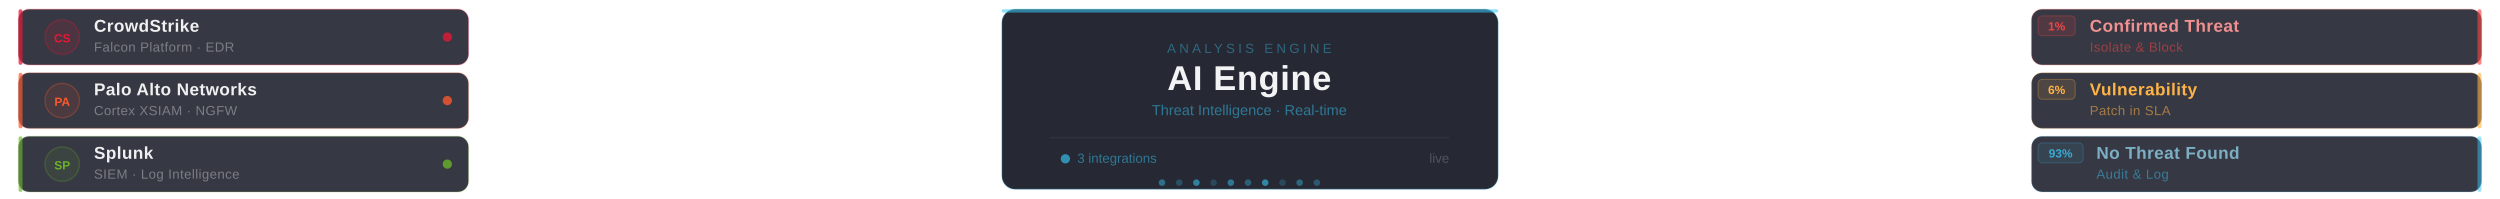
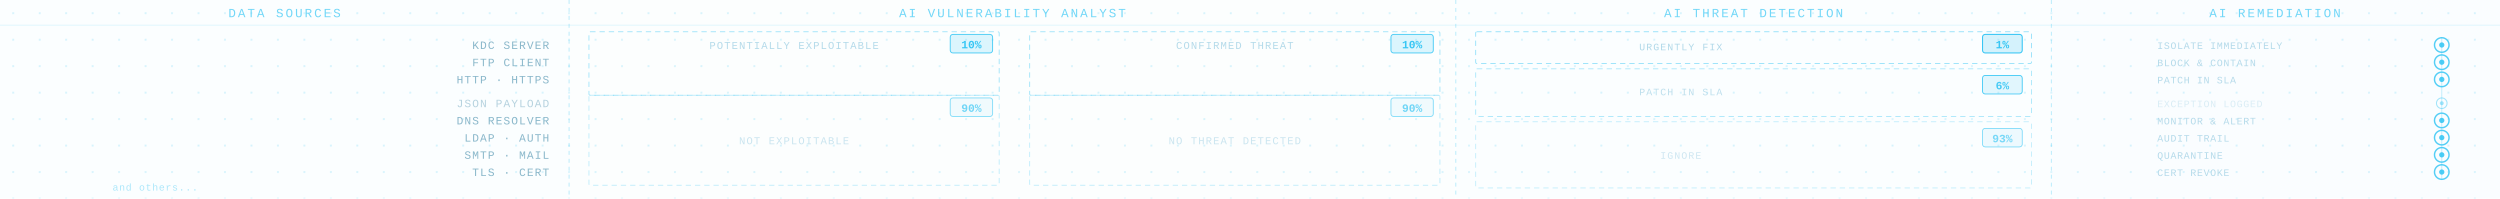
<svg xmlns="http://www.w3.org/2000/svg" viewBox="0 0 1889 150" fill="none">
-   <rect x="14" y="7" width="340" height="42" rx="8" fill="rgba(10,13,26,0.82)" stroke="rgba(227,24,55,0.22)" stroke-width="1" />
-   <rect x="14" y="7" width="3" height="42" rx="1.5" fill="rgba(227,24,55,0.75)" />
-   <circle cx="47" cy="28" r="13" fill="rgba(227,24,55,0.13)" stroke="rgba(227,24,55,0.32)" stroke-width="1" />
-   <text x="47" y="32" text-anchor="middle" font-family="'HelveticaNeue','Helvetica Neue',Arial,sans-serif" font-size="9" font-weight="700" fill="#E31837">CS</text>
-   <text x="71" y="24" font-family="'HelveticaNeue','Helvetica Neue',Arial,sans-serif" font-size="13" font-weight="600" fill="#EFF0F0" letter-spacing="0.3">CrowdStrike</text>
-   <text x="71" y="39" font-family="'HelveticaNeue','Helvetica Neue',Arial,sans-serif" font-size="10" fill="rgba(239,240,240,0.38)" letter-spacing="0.3">Falcon Platform · EDR</text>
-   <circle cx="338" cy="28" r="3.5" fill="#E31837" opacity="0.80" />
-   <rect x="14" y="55" width="340" height="42" rx="8" fill="rgba(10,13,26,0.82)" stroke="rgba(250,88,45,0.20)" stroke-width="1" />
-   <rect x="14" y="55" width="3" height="42" rx="1.5" fill="rgba(250,88,45,0.70)" />
-   <circle cx="47" cy="76" r="13" fill="rgba(250,88,45,0.11)" stroke="rgba(250,88,45,0.30)" stroke-width="1" />
-   <text x="47" y="80" text-anchor="middle" font-family="'HelveticaNeue','Helvetica Neue',Arial,sans-serif" font-size="9" font-weight="700" fill="#FA582D">PA</text>
-   <text x="71" y="72" font-family="'HelveticaNeue','Helvetica Neue',Arial,sans-serif" font-size="13" font-weight="600" fill="#EFF0F0" letter-spacing="0.3">Palo Alto Networks</text>
-   <text x="71" y="87" font-family="'HelveticaNeue','Helvetica Neue',Arial,sans-serif" font-size="10" fill="rgba(239,240,240,0.38)" letter-spacing="0.3">Cortex XSIAM · NGFW</text>
-   <circle cx="338" cy="76" r="3.5" fill="#FA582D" opacity="0.80" />
-   <rect x="14" y="103" width="340" height="42" rx="8" fill="rgba(10,13,26,0.82)" stroke="rgba(107,178,45,0.18)" stroke-width="1" />
-   <rect x="14" y="103" width="3" height="42" rx="1.5" fill="rgba(107,178,45,0.65)" />
-   <circle cx="47" cy="124" r="13" fill="rgba(107,178,45,0.10)" stroke="rgba(107,178,45,0.26)" stroke-width="1" />
-   <text x="47" y="128" text-anchor="middle" font-family="'HelveticaNeue','Helvetica Neue',Arial,sans-serif" font-size="9" font-weight="700" fill="#6BB22D">SP</text>
-   <text x="71" y="120" font-family="'HelveticaNeue','Helvetica Neue',Arial,sans-serif" font-size="13" font-weight="600" fill="#EFF0F0" letter-spacing="0.3">Splunk</text>
-   <text x="71" y="135" font-family="'HelveticaNeue','Helvetica Neue',Arial,sans-serif" font-size="10" fill="rgba(239,240,240,0.38)" letter-spacing="0.3">SIEM · Log Intelligence</text>
-   <circle cx="338" cy="124" r="3.5" fill="#6BB22D" opacity="0.80" />
-   <rect x="757" y="7" width="375" height="136" rx="10" fill="rgba(10,13,26,0.88)" stroke="rgba(55,198,244,0.18)" stroke-width="1.2" />
-   <rect x="757" y="7" width="375" height="2.5" rx="1" fill="rgba(55,198,244,0.55)" />
-   <text x="944" y="40" text-anchor="middle" font-family="'HelveticaNeue','Helvetica Neue',Arial,sans-serif" font-size="10" fill="rgba(55,198,244,0.40)" letter-spacing="2.5">ANALYSIS ENGINE</text>
-   <text x="944" y="68" text-anchor="middle" font-family="'HelveticaNeue','Helvetica Neue',Arial,sans-serif" font-size="26" font-weight="600" fill="#F1F3F5" letter-spacing="0.5">AI Engine</text>
-   <text x="944" y="87" text-anchor="middle" font-family="'HelveticaNeue','Helvetica Neue',Arial,sans-serif" font-size="11" fill="rgba(55,198,244,0.50)">Threat Intelligence · Real-time</text>
-   <line x1="793" y1="104" x2="1095" y2="104" stroke="rgba(255,255,255,0.05)" stroke-width="1" />
-   <circle cx="805" cy="120" r="3.5" fill="#37c6f4" opacity="0.65" />
-   <text x="814" y="123" font-family="'HelveticaNeue','Helvetica Neue',Arial,sans-serif" font-size="10" fill="rgba(55,198,244,0.50)">3 integrations</text>
-   <text x="1095" y="123" text-anchor="end" font-family="'HelveticaNeue','Helvetica Neue',Arial,sans-serif" font-size="10" fill="rgba(255,255,255,0.20)">live</text>
-   <circle cx="878" cy="138" r="2.5" fill="rgba(55,198,244,0.45)" />
-   <circle cx="891" cy="138" r="2.5" fill="rgba(55,198,244,0.25)" />
-   <circle cx="904" cy="138" r="2.5" fill="rgba(55,198,244,0.55)" />
-   <circle cx="917" cy="138" r="2.5" fill="rgba(55,198,244,0.20)" />
-   <circle cx="930" cy="138" r="2.5" fill="rgba(55,198,244,0.50)" />
-   <circle cx="943" cy="138" r="2.5" fill="rgba(55,198,244,0.35)" />
-   <circle cx="956" cy="138" r="2.5" fill="rgba(55,198,244,0.60)" />
-   <circle cx="969" cy="138" r="2.5" fill="rgba(55,198,244,0.20)" />
-   <circle cx="982" cy="138" r="2.5" fill="rgba(55,198,244,0.40)" />
-   <circle cx="995" cy="138" r="2.5" fill="rgba(55,198,244,0.30)" />
-   <rect x="1535" y="7" width="340" height="42" rx="8" fill="rgba(10,13,26,0.82)" stroke="rgba(240,69,69,0.18)" stroke-width="1" />
-   <rect x="1872" y="7" width="3" height="42" rx="1.5" fill="rgba(240,69,69,0.65)" />
-   <rect x="1540" y="12" width="28" height="15" rx="3" fill="rgba(240,69,69,0.14)" stroke="rgba(240,69,69,0.30)" stroke-width="0.8" />
-   <text x="1554" y="23" text-anchor="middle" font-family="'HelveticaNeue','Helvetica Neue',Arial,sans-serif" font-size="9" font-weight="700" fill="#f04545">1%</text>
-   <text x="1579" y="24" font-family="'HelveticaNeue','Helvetica Neue',Arial,sans-serif" font-size="13" font-weight="600" fill="#f09090" letter-spacing="0.3">Confirmed Threat</text>
-   <text x="1579" y="39" font-family="'HelveticaNeue','Helvetica Neue',Arial,sans-serif" font-size="10" fill="rgba(240,69,69,0.55)" letter-spacing="0.3">Isolate &amp; Block</text>
-   <rect x="1535" y="55" width="340" height="42" rx="8" fill="rgba(10,13,26,0.82)" stroke="rgba(255,179,71,0.16)" stroke-width="1" />
-   <rect x="1872" y="55" width="3" height="42" rx="1.5" fill="rgba(255,179,71,0.60)" />
-   <rect x="1540" y="60" width="28" height="15" rx="3" fill="rgba(255,179,71,0.12)" stroke="rgba(255,179,71,0.28)" stroke-width="0.8" />
-   <text x="1554" y="71" text-anchor="middle" font-family="'HelveticaNeue','Helvetica Neue',Arial,sans-serif" font-size="9" font-weight="700" fill="#ffb347">6%</text>
-   <text x="1579" y="72" font-family="'HelveticaNeue','Helvetica Neue',Arial,sans-serif" font-size="13" font-weight="600" fill="#ffb347" letter-spacing="0.3">Vulnerability</text>
-   <text x="1579" y="87" font-family="'HelveticaNeue','Helvetica Neue',Arial,sans-serif" font-size="10" fill="rgba(255,179,71,0.55)" letter-spacing="0.3">Patch in SLA</text>
-   <rect x="1535" y="103" width="340" height="42" rx="8" fill="rgba(10,13,26,0.82)" stroke="rgba(55,198,244,0.14)" stroke-width="1" />
-   <rect x="1872" y="103" width="3" height="42" rx="1.5" fill="rgba(55,198,244,0.50)" />
-   <rect x="1540" y="108" width="34" height="15" rx="3" fill="rgba(55,198,244,0.08)" stroke="rgba(55,198,244,0.22)" stroke-width="0.8" />
-   <text x="1557" y="119" text-anchor="middle" font-family="'HelveticaNeue','Helvetica Neue',Arial,sans-serif" font-size="9" font-weight="700" fill="#37c6f4" opacity="0.80">93%</text>
-   <text x="1584" y="120" font-family="'HelveticaNeue','Helvetica Neue',Arial,sans-serif" font-size="13" font-weight="600" fill="#7dafc4" letter-spacing="0.3">No Threat Found</text>
-   <text x="1584" y="135" font-family="'HelveticaNeue','Helvetica Neue',Arial,sans-serif" font-size="10" fill="rgba(55,198,244,0.48)" letter-spacing="0.3">Audit &amp; Log</text>
+   <defs>
+     <pattern id="dotGrid" x="0" y="0" width="20" height="20" patternUnits="userSpaceOnUse">
+       <circle cx="10" cy="10" r="0.8" fill="#37c6f4" opacity="0.18" />
+     </pattern>
+     <linearGradient id="streamFade" x1="1" y1="0" x2="0" y2="0" gradientUnits="objectBoundingBox">
+       <stop offset="0%" stop-color="#37c6f4" stop-opacity="0.5" />
+       <stop offset="60%" stop-color="#37c6f4" stop-opacity="0.22" />
+       <stop offset="100%" stop-color="#37c6f4" stop-opacity="0" />
+     </linearGradient>
+   </defs>
+   <rect width="1889" height="150" fill="url(#dotGrid)" />
+   <rect x="0" y="0" width="430" height="150" fill="#37c6f4" fill-opacity="0.018" />
+   <rect x="430" y="0" width="670" height="150" fill="#37c6f4" fill-opacity="0.012" />
+   <rect x="1100" y="0" width="450" height="150" fill="#37c6f4" fill-opacity="0.018" />
+   <rect x="1550" y="0" width="339" height="150" fill="#37c6f4" fill-opacity="0.025" />
+   <line x1="430" y1="0" x2="430" y2="150" stroke="#37c6f4" stroke-width="0.7" stroke-dasharray="3 3" opacity="0.35" />
+   <line x1="1100" y1="0" x2="1100" y2="150" stroke="#37c6f4" stroke-width="0.7" stroke-dasharray="3 3" opacity="0.35" />
+   <line x1="1550" y1="0" x2="1550" y2="150" stroke="#37c6f4" stroke-width="0.7" stroke-dasharray="3 3" opacity="0.35" />
+   <text x="215" y="13" text-anchor="middle" font-family="'Courier New',Courier,monospace" font-size="9.5" fill="#37c6f4" opacity="0.7" letter-spacing="1.5">DATA SOURCES</text>
+   <text x="765" y="13" text-anchor="middle" font-family="'Courier New',Courier,monospace" font-size="9.5" fill="#37c6f4" opacity="0.7" letter-spacing="1.5">AI VULNERABILITY ANALYST</text>
+   <text x="1325" y="13" text-anchor="middle" font-family="'Courier New',Courier,monospace" font-size="9.5" fill="#37c6f4" opacity="0.7" letter-spacing="1.5">AI THREAT DETECTION</text>
+   <text x="1719" y="13" text-anchor="middle" font-family="'Courier New',Courier,monospace" font-size="9.5" fill="#37c6f4" opacity="0.7" letter-spacing="1.5">AI REMEDIATION</text>
+   <line x1="0" y1="19" x2="1889" y2="19" stroke="#37c6f4" stroke-width="0.5" opacity="0.2" />
+   <line x1="0" y1="34" x2="1889" y2="34" stroke="url(#streamFade)" stroke-width="0.85" />
+   <line x1="0" y1="47" x2="1889" y2="47" stroke="url(#streamFade)" stroke-width="0.85" />
+   <line x1="0" y1="60" x2="1889" y2="60" stroke="url(#streamFade)" stroke-width="0.85" />
+   <line x1="0" y1="78" x2="1889" y2="78" stroke="url(#streamFade)" stroke-width="0.7" opacity="0.7" />
+   <line x1="0" y1="91" x2="1889" y2="91" stroke="url(#streamFade)" stroke-width="0.85" />
+   <line x1="0" y1="104" x2="1889" y2="104" stroke="url(#streamFade)" stroke-width="0.85" />
+   <line x1="0" y1="117" x2="1889" y2="117" stroke="url(#streamFade)" stroke-width="0.85" />
+   <line x1="0" y1="130" x2="1889" y2="130" stroke="url(#streamFade)" stroke-width="0.85" />
+   <text x="415" y="37" text-anchor="end" font-family="'Courier New',Courier,monospace" font-size="8.5" fill="#7dafc4" opacity="0.9" letter-spacing="0.8">KDC SERVER</text>
+   <text x="415" y="50" text-anchor="end" font-family="'Courier New',Courier,monospace" font-size="8.5" fill="#7dafc4" opacity="0.9" letter-spacing="0.8">FTP CLIENT</text>
+   <text x="415" y="63" text-anchor="end" font-family="'Courier New',Courier,monospace" font-size="8.5" fill="#7dafc4" opacity="0.9" letter-spacing="0.8">HTTP · HTTPS</text>
+   <text x="415" y="81" text-anchor="end" font-family="'Courier New',Courier,monospace" font-size="8.5" fill="#7dafc4" opacity="0.55" letter-spacing="0.8">JSON PAYLOAD</text>
+   <text x="415" y="94" text-anchor="end" font-family="'Courier New',Courier,monospace" font-size="8.5" fill="#7dafc4" opacity="0.9" letter-spacing="0.8">DNS RESOLVER</text>
+   <text x="415" y="107" text-anchor="end" font-family="'Courier New',Courier,monospace" font-size="8.5" fill="#7dafc4" opacity="0.9" letter-spacing="0.8">LDAP · AUTH</text>
+   <text x="415" y="120" text-anchor="end" font-family="'Courier New',Courier,monospace" font-size="8.5" fill="#7dafc4" opacity="0.9" letter-spacing="0.8">SMTP · MAIL</text>
+   <text x="415" y="133" text-anchor="end" font-family="'Courier New',Courier,monospace" font-size="8.5" fill="#7dafc4" opacity="0.9" letter-spacing="0.8">TLS · CERT</text>
+   <text x="85" y="144" font-family="'Courier New',Courier,monospace" font-size="7.5" fill="#37c6f4" opacity="0.4" letter-spacing="0.5">and others...</text>
+   <rect x="445" y="24" width="310" height="48" rx="1" fill="none" stroke="#37c6f4" stroke-width="0.7" stroke-dasharray="4 3" opacity="0.45" />
+   <text x="600" y="37" text-anchor="middle" font-family="'Courier New',Courier,monospace" font-size="8" fill="#a8d4e6" opacity="0.85" letter-spacing="0.8">POTENTIALLY EXPLOITABLE</text>
+   <rect x="718" y="26" width="32" height="14" rx="2" fill="#37c6f4" fill-opacity="0.18" stroke="#37c6f4" stroke-width="0.7" opacity="0.9" />
+   <text x="734" y="36.5" text-anchor="middle" font-family="'Courier New',Courier,monospace" font-size="8.5" font-weight="bold" fill="#37c6f4" opacity="1">10%</text>
+   <rect x="445" y="72" width="310" height="68" rx="1" fill="none" stroke="#37c6f4" stroke-width="0.7" stroke-dasharray="4 3" opacity="0.3" />
+   <text x="600" y="109" text-anchor="middle" font-family="'Courier New',Courier,monospace" font-size="8" fill="#a8d4e6" opacity="0.6" letter-spacing="0.8">NOT EXPLOITABLE</text>
+   <rect x="718" y="74" width="32" height="14" rx="2" fill="#37c6f4" fill-opacity="0.1" stroke="#37c6f4" stroke-width="0.7" opacity="0.6" />
+   <text x="734" y="84.5" text-anchor="middle" font-family="'Courier New',Courier,monospace" font-size="8.5" font-weight="bold" fill="#37c6f4" opacity="0.7">90%</text>
+   <rect x="778" y="24" width="310" height="48" rx="1" fill="none" stroke="#37c6f4" stroke-width="0.7" stroke-dasharray="4 3" opacity="0.45" />
+   <text x="933" y="37" text-anchor="middle" font-family="'Courier New',Courier,monospace" font-size="8" fill="#a8d4e6" opacity="0.85" letter-spacing="0.8">CONFIRMED THREAT</text>
+   <rect x="1051" y="26" width="32" height="14" rx="2" fill="#37c6f4" fill-opacity="0.18" stroke="#37c6f4" stroke-width="0.7" opacity="0.9" />
+   <text x="1067" y="36.5" text-anchor="middle" font-family="'Courier New',Courier,monospace" font-size="8.5" font-weight="bold" fill="#37c6f4" opacity="1">10%</text>
+   <rect x="778" y="72" width="310" height="68" rx="1" fill="none" stroke="#37c6f4" stroke-width="0.7" stroke-dasharray="4 3" opacity="0.3" />
+   <text x="933" y="109" text-anchor="middle" font-family="'Courier New',Courier,monospace" font-size="8" fill="#a8d4e6" opacity="0.6" letter-spacing="0.8">NO THREAT DETECTED</text>
+   <rect x="1051" y="74" width="32" height="14" rx="2" fill="#37c6f4" fill-opacity="0.1" stroke="#37c6f4" stroke-width="0.7" opacity="0.6" />
+   <text x="1067" y="84.5" text-anchor="middle" font-family="'Courier New',Courier,monospace" font-size="8.5" font-weight="bold" fill="#37c6f4" opacity="0.7">90%</text>
+   <rect x="1115" y="24" width="420" height="24" rx="1" fill="none" stroke="#37c6f4" stroke-width="0.7" stroke-dasharray="4 3" opacity="0.5" />
+   <text x="1270" y="38" text-anchor="middle" font-family="'Courier New',Courier,monospace" font-size="7.5" fill="#a8d4e6" opacity="0.9" letter-spacing="0.8">URGENTLY FIX</text>
+   <rect x="1498" y="26" width="30" height="14" rx="2" fill="#37c6f4" fill-opacity="0.2" stroke="#37c6f4" stroke-width="0.8" opacity="1" />
+   <text x="1513" y="36.5" text-anchor="middle" font-family="'Courier New',Courier,monospace" font-size="8.5" font-weight="bold" fill="#37c6f4">1%</text>
+   <rect x="1115" y="52" width="420" height="36" rx="1" fill="none" stroke="#37c6f4" stroke-width="0.7" stroke-dasharray="4 3" opacity="0.4" />
+   <text x="1270" y="72" text-anchor="middle" font-family="'Courier New',Courier,monospace" font-size="7.5" fill="#a8d4e6" opacity="0.75" letter-spacing="0.8">PATCH IN SLA</text>
+   <rect x="1498" y="57" width="30" height="14" rx="2" fill="#37c6f4" fill-opacity="0.15" stroke="#37c6f4" stroke-width="0.7" opacity="0.9" />
+   <text x="1513" y="67.5" text-anchor="middle" font-family="'Courier New',Courier,monospace" font-size="8.5" font-weight="bold" fill="#37c6f4" opacity="0.9">6%</text>
+   <rect x="1115" y="92" width="420" height="50" rx="1" fill="none" stroke="#37c6f4" stroke-width="0.7" stroke-dasharray="4 3" opacity="0.28" />
+   <text x="1270" y="120" text-anchor="middle" font-family="'Courier New',Courier,monospace" font-size="7.5" fill="#a8d4e6" opacity="0.55" letter-spacing="0.8">IGNORE</text>
+   <rect x="1498" y="97" width="30" height="14" rx="2" fill="#37c6f4" fill-opacity="0.1" stroke="#37c6f4" stroke-width="0.6" opacity="0.7" />
+   <text x="1513" y="107.5" text-anchor="middle" font-family="'Courier New',Courier,monospace" font-size="8.5" font-weight="bold" fill="#37c6f4" opacity="0.65">93%</text>
+   <circle cx="1845" cy="34" r="5.5" fill="none" stroke="#37c6f4" stroke-width="1.1" opacity="0.85" />
+   <circle cx="1845" cy="34" r="2" fill="#37c6f4" opacity="0.9" />
+   <circle cx="1845" cy="47" r="5.5" fill="none" stroke="#37c6f4" stroke-width="1.1" opacity="0.85" />
+   <circle cx="1845" cy="47" r="2" fill="#37c6f4" opacity="0.9" />
+   <circle cx="1845" cy="60" r="5.5" fill="none" stroke="#37c6f4" stroke-width="1.1" opacity="0.85" />
+   <circle cx="1845" cy="60" r="2" fill="#37c6f4" opacity="0.9" />
+   <circle cx="1845" cy="78" r="4" fill="none" stroke="#37c6f4" stroke-width="0.8" opacity="0.45" />
+   <circle cx="1845" cy="78" r="1.5" fill="#37c6f4" opacity="0.45" />
+   <circle cx="1845" cy="91" r="5.5" fill="none" stroke="#37c6f4" stroke-width="1.1" opacity="0.85" />
+   <circle cx="1845" cy="91" r="2" fill="#37c6f4" opacity="0.9" />
+   <circle cx="1845" cy="104" r="5.5" fill="none" stroke="#37c6f4" stroke-width="1.1" opacity="0.85" />
+   <circle cx="1845" cy="104" r="2" fill="#37c6f4" opacity="0.9" />
+   <circle cx="1845" cy="117" r="5.5" fill="none" stroke="#37c6f4" stroke-width="1.1" opacity="0.85" />
+   <circle cx="1845" cy="117" r="2" fill="#37c6f4" opacity="0.9" />
+   <circle cx="1845" cy="130" r="5.5" fill="none" stroke="#37c6f4" stroke-width="1.1" opacity="0.85" />
+   <circle cx="1845" cy="130" r="2" fill="#37c6f4" opacity="0.9" />
+   <line x1="1845" y1="28" x2="1845" y2="136" stroke="#37c6f4" stroke-width="0.7" opacity="0.3" />
+   <text x="1630" y="37" font-family="'Courier New',Courier,monospace" font-size="7.5" fill="#a8d4e6" opacity="0.85" letter-spacing="0.5">ISOLATE IMMEDIATELY</text>
+   <text x="1630" y="50" font-family="'Courier New',Courier,monospace" font-size="7.5" fill="#a8d4e6" opacity="0.85" letter-spacing="0.5">BLOCK &amp; CONTAIN</text>
+   <text x="1630" y="63" font-family="'Courier New',Courier,monospace" font-size="7.5" fill="#a8d4e6" opacity="0.85" letter-spacing="0.5">PATCH IN SLA</text>
+   <text x="1630" y="81" font-family="'Courier New',Courier,monospace" font-size="7.5" fill="#a8d4e6" opacity="0.4" letter-spacing="0.5">EXCEPTION LOGGED</text>
+   <text x="1630" y="94" font-family="'Courier New',Courier,monospace" font-size="7.5" fill="#a8d4e6" opacity="0.85" letter-spacing="0.5">MONITOR &amp; ALERT</text>
+   <text x="1630" y="107" font-family="'Courier New',Courier,monospace" font-size="7.5" fill="#a8d4e6" opacity="0.85" letter-spacing="0.5">AUDIT TRAIL</text>
+   <text x="1630" y="120" font-family="'Courier New',Courier,monospace" font-size="7.5" fill="#a8d4e6" opacity="0.85" letter-spacing="0.5">QUARANTINE</text>
+   <text x="1630" y="133" font-family="'Courier New',Courier,monospace" font-size="7.5" fill="#a8d4e6" opacity="0.85" letter-spacing="0.5">CERT REVOKE</text>
</svg>
